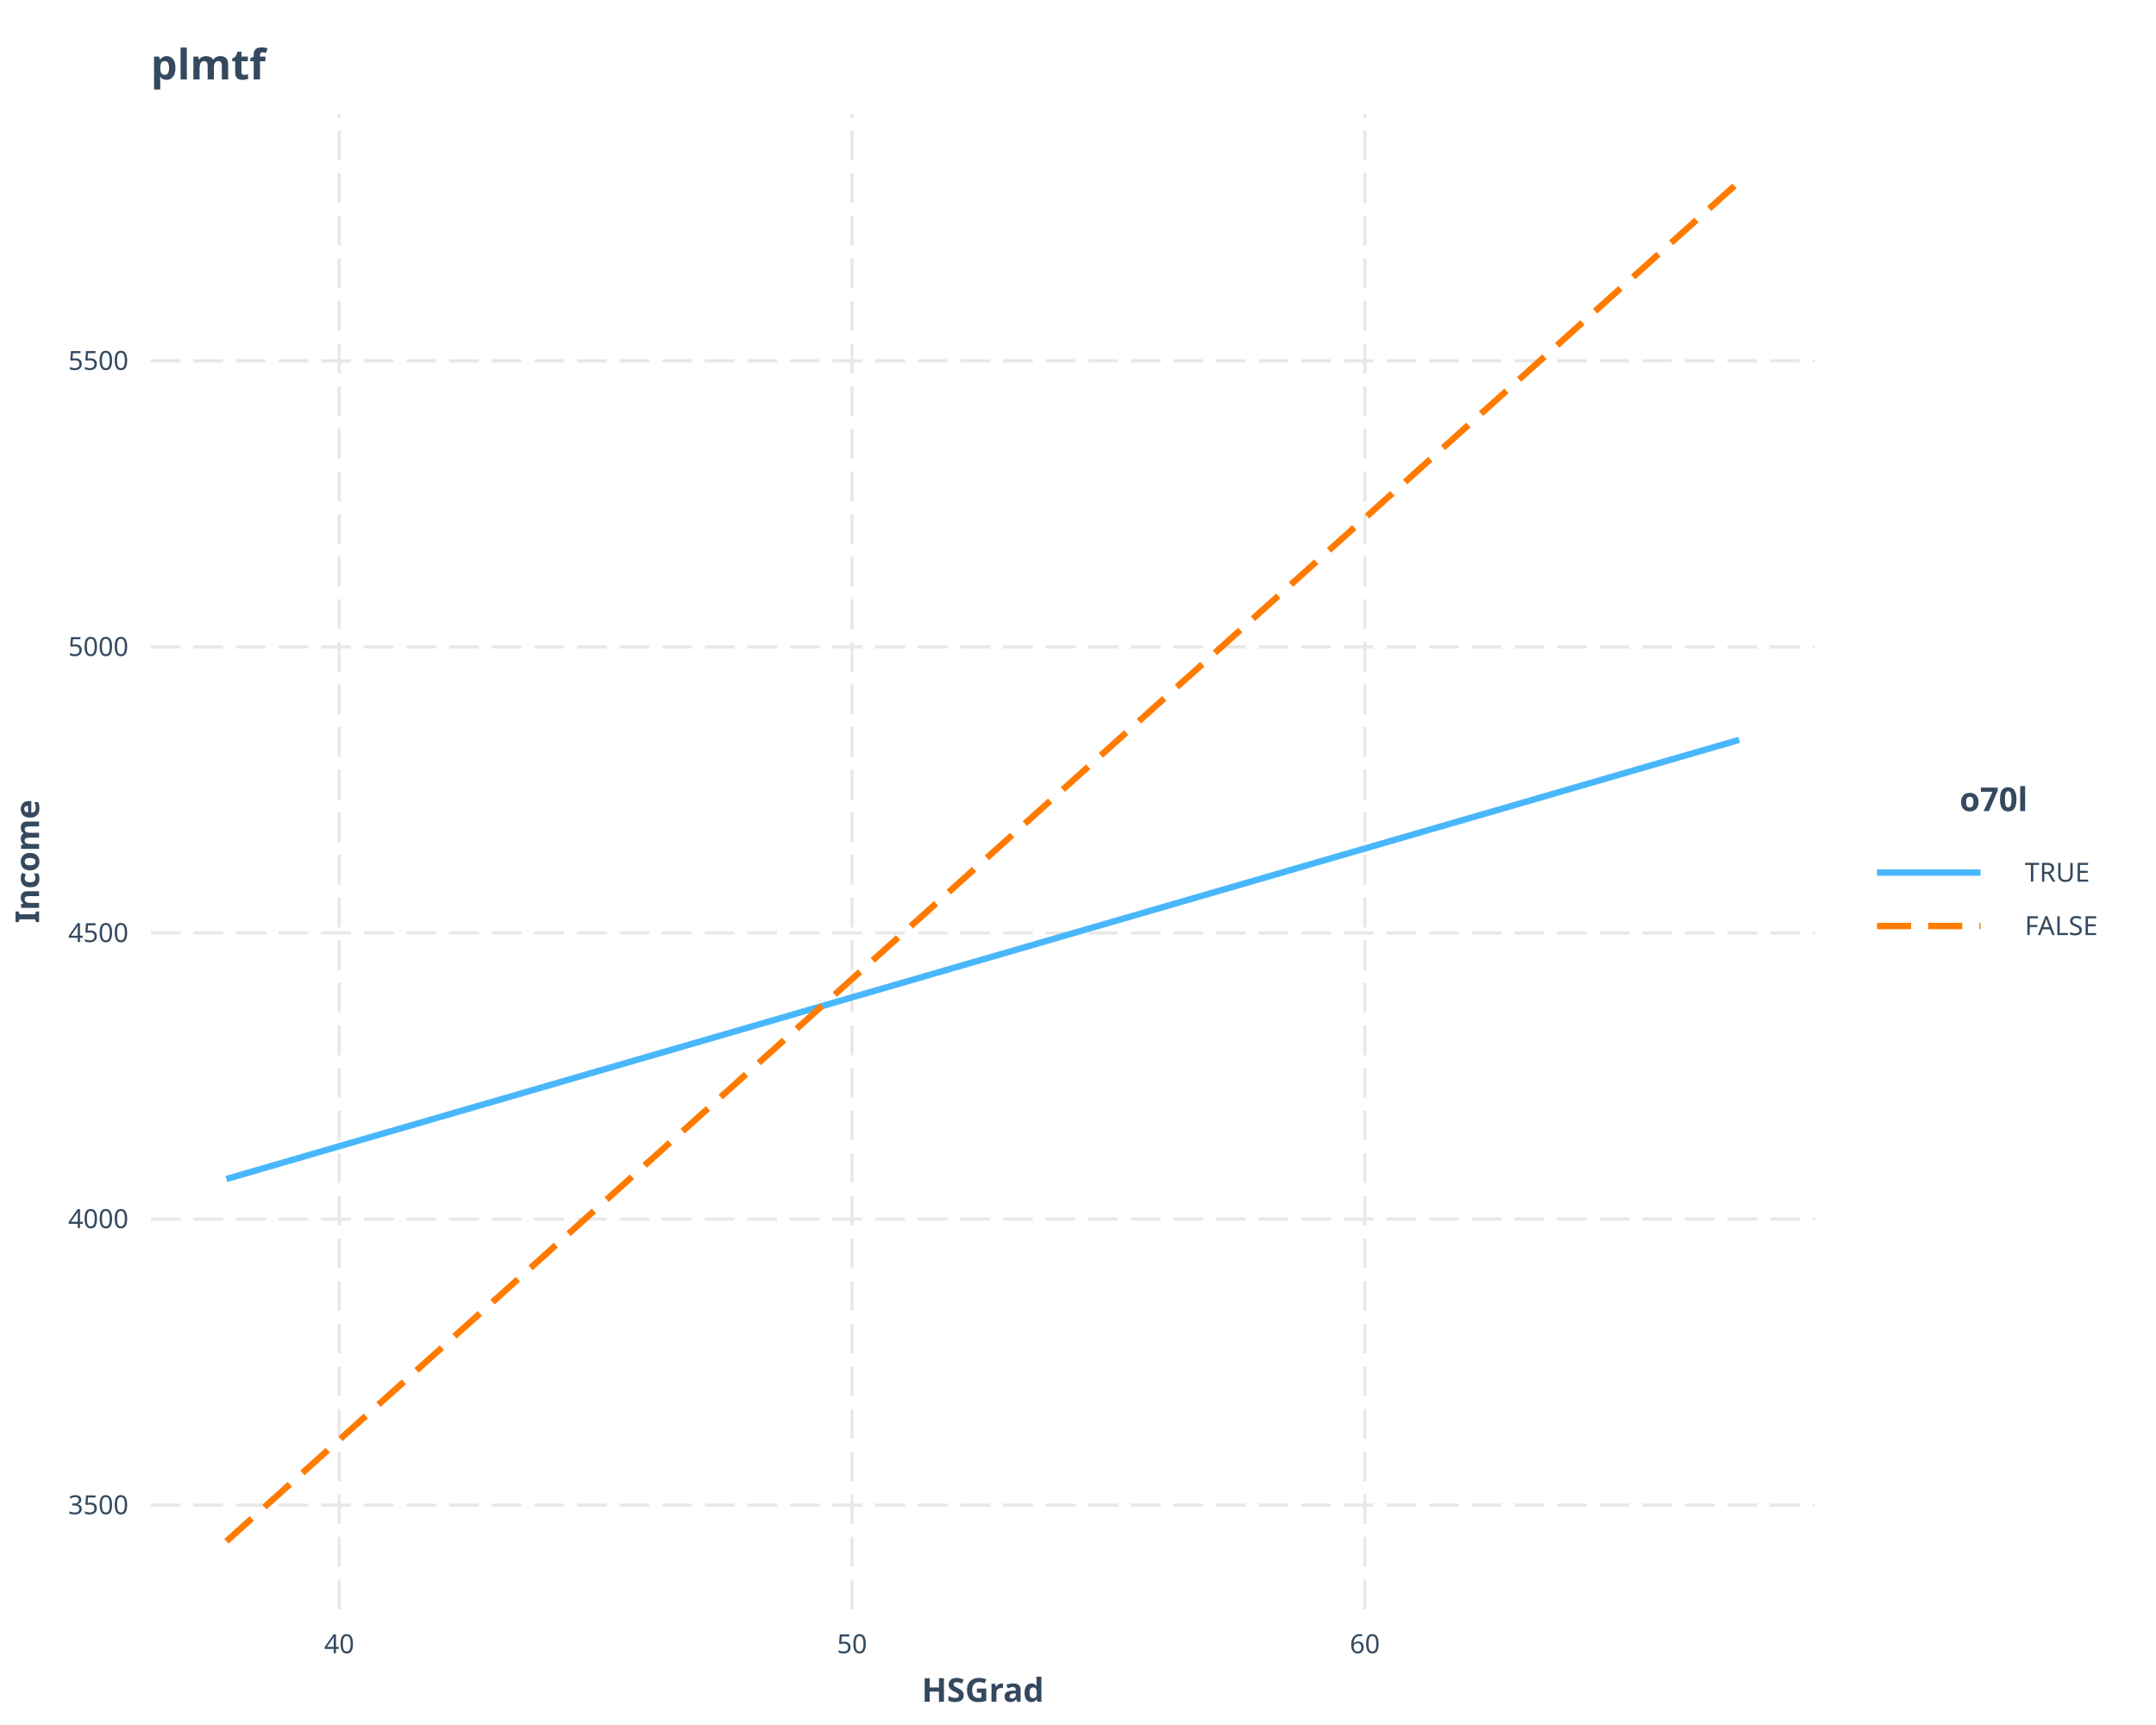
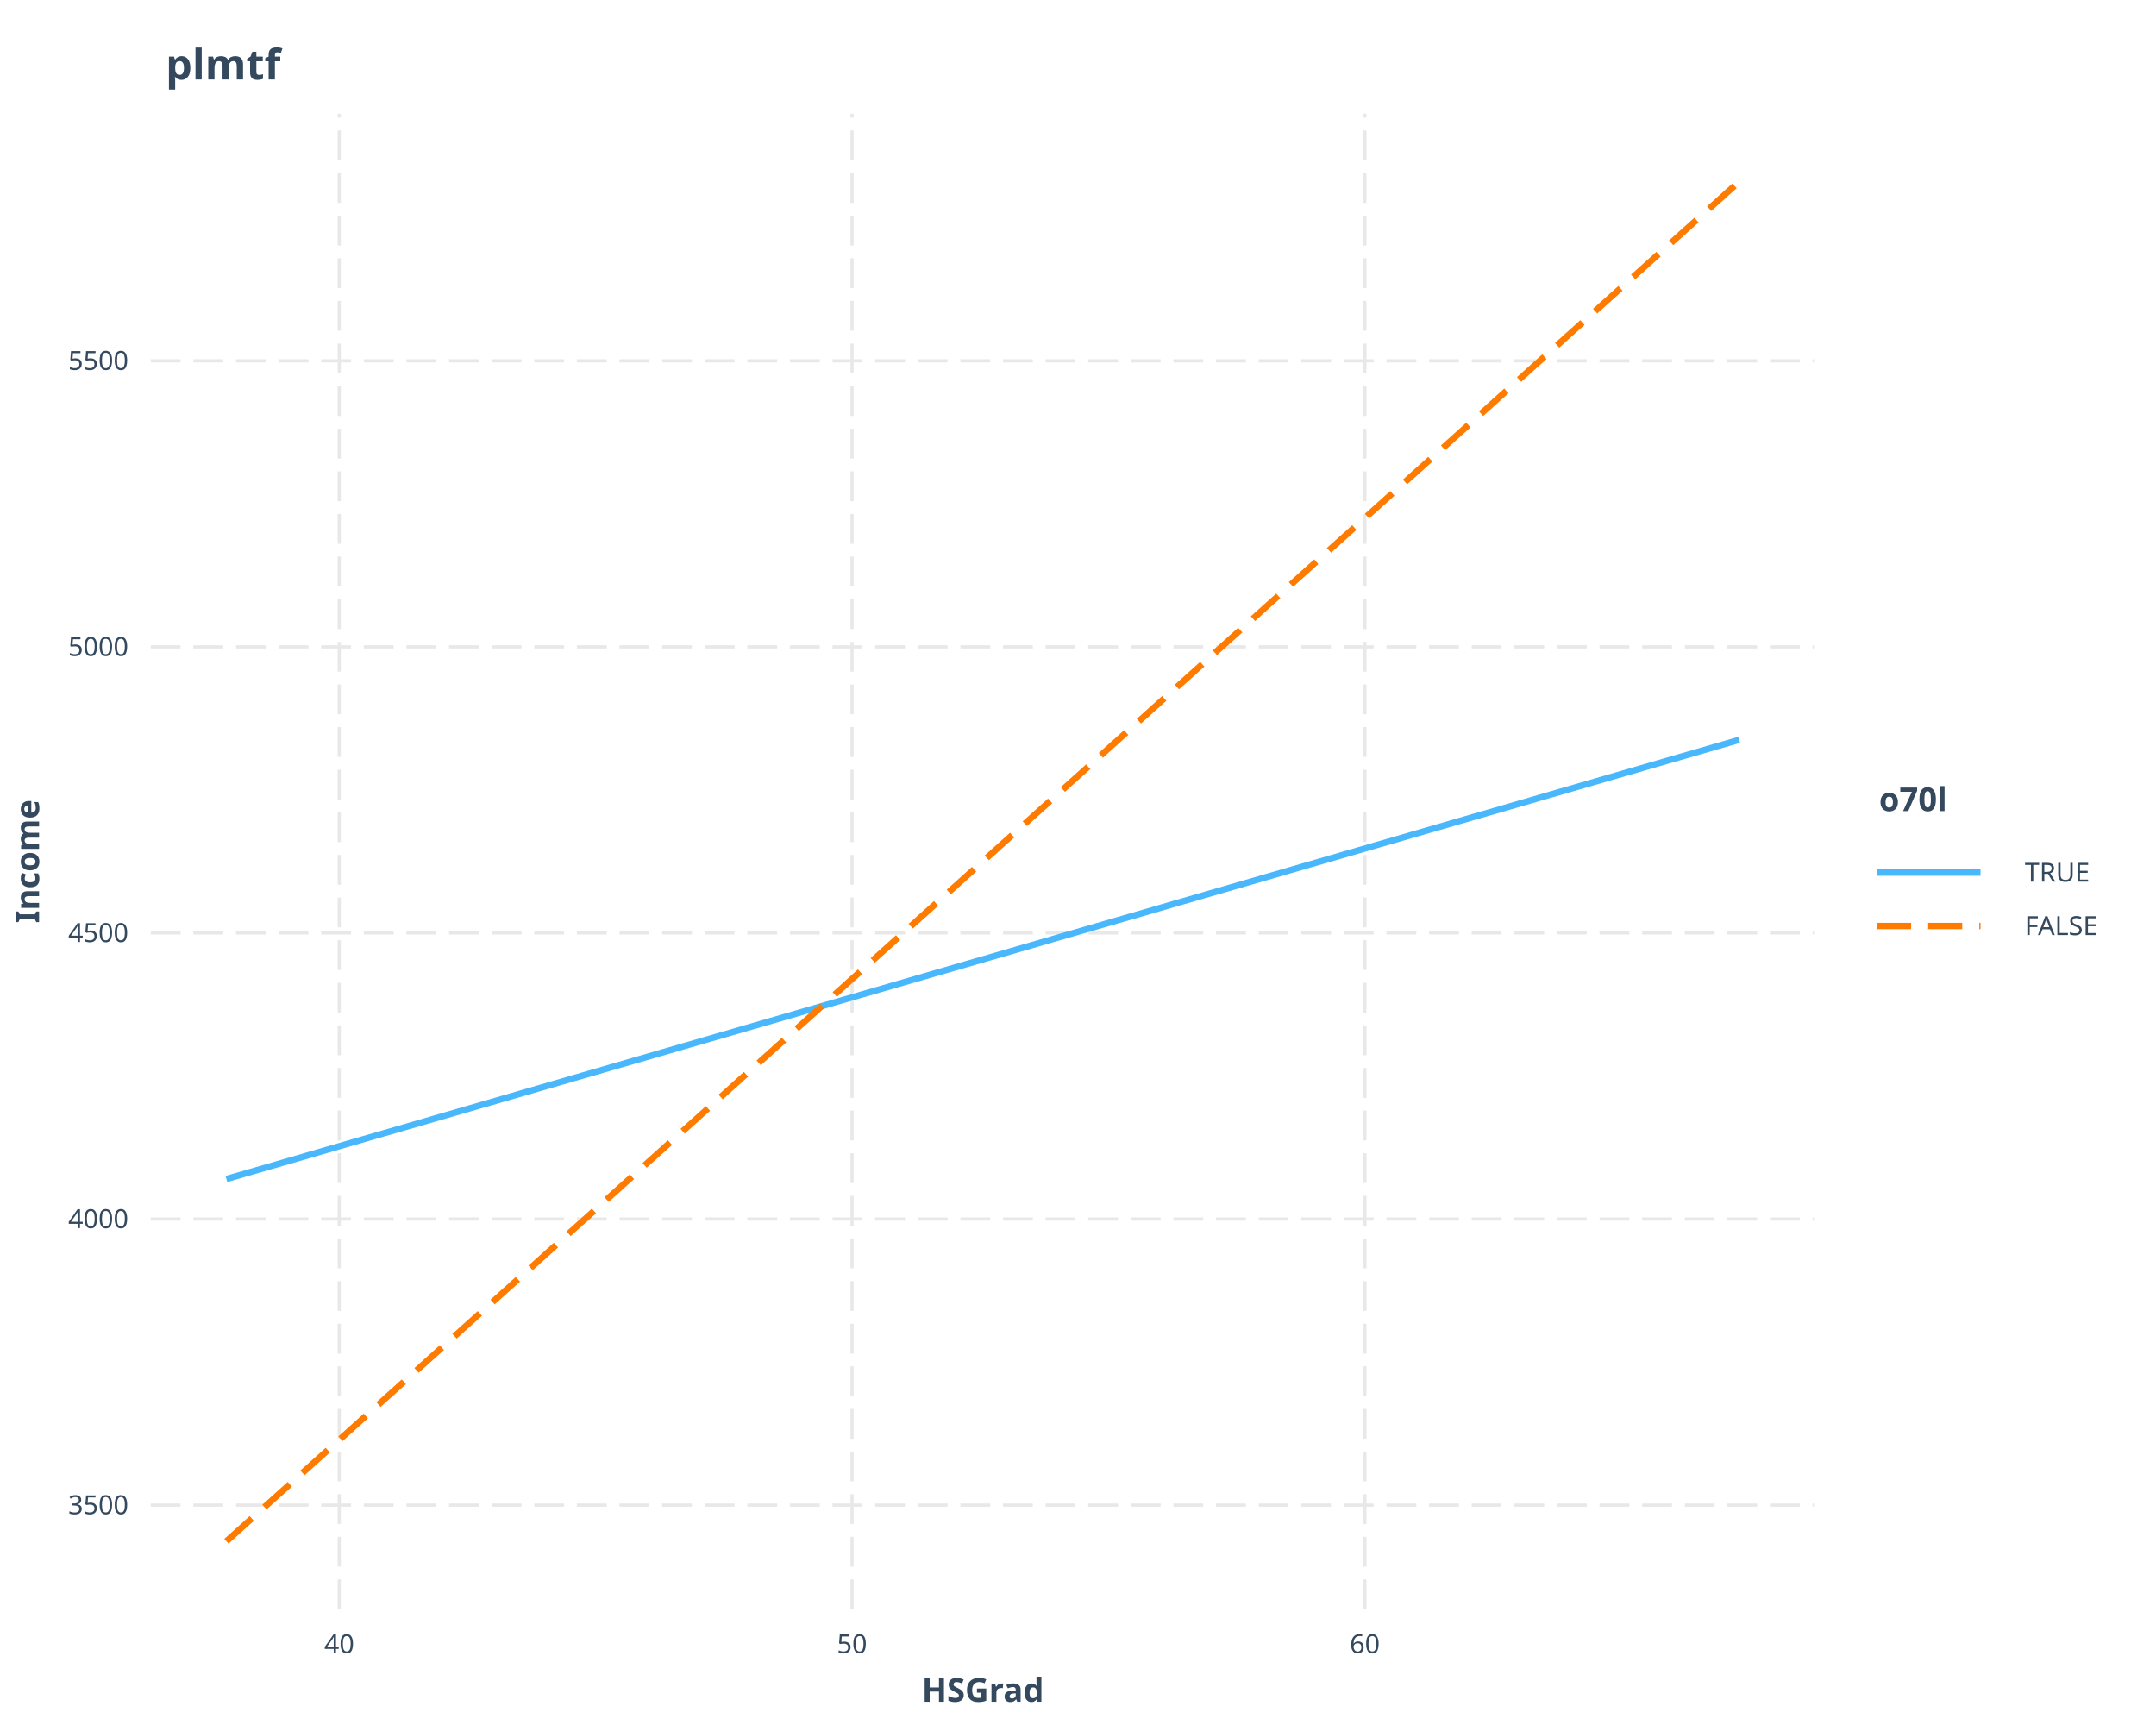
<svg xmlns="http://www.w3.org/2000/svg" class="svglite" data-engine-version="2.0" width="720.00pt" height="576.00pt" viewBox="0 0 720.00 576.00">
  <defs>
    <style type="text/css">
    .svglite line, .svglite polyline, .svglite polygon, .svglite path, .svglite rect, .svglite circle {
      fill: none;
      stroke: #000000;
      stroke-linecap: round;
      stroke-linejoin: round;
      stroke-miterlimit: 10.00;
    }
  </style>
  </defs>
  <rect width="100%" height="100%" style="stroke: none; fill: #FFFFFF;" />
  <defs>
    <clipPath id="cpMC4wMHw3MjAuMDB8MC4wMHw1NzYuMDA=">
      <rect x="0.00" y="0.00" width="720.00" height="576.00" />
    </clipPath>
  </defs>
  <g clip-path="url(#cpMC4wMHw3MjAuMDB8MC4wMHw1NzYuMDA=)">
    <rect x="0.00" y="0.00" width="720.00" height="576.00" style="stroke-width: 1.07; stroke: #FFFFFF; fill: #FFFFFF;" />
  </g>
  <defs>
    <clipPath id="cpNTAuMzV8NjA2LjA4fDM3Ljk1fDUzNy4zNA==">
      <rect x="50.35" y="37.95" width="555.72" height="499.40" />
    </clipPath>
  </defs>
  <g clip-path="url(#cpNTAuMzV8NjA2LjA4fDM3Ljk1fDUzNy4zNA==)">
    <rect x="50.35" y="37.95" width="555.72" height="499.40" style="stroke-width: 0.00; stroke: #FFFFFF; fill: #FFFFFF;" />
    <polyline points="50.35,502.58 606.08,502.58 " style="stroke-width: 1.07; stroke: #E8E8E8; stroke-dasharray: 9.96,4.27; stroke-linecap: butt;" />
    <polyline points="50.35,407.05 606.08,407.05 " style="stroke-width: 1.07; stroke: #E8E8E8; stroke-dasharray: 9.96,4.27; stroke-linecap: butt;" />
    <polyline points="50.35,311.53 606.08,311.53 " style="stroke-width: 1.07; stroke: #E8E8E8; stroke-dasharray: 9.96,4.27; stroke-linecap: butt;" />
    <polyline points="50.35,216.00 606.08,216.00 " style="stroke-width: 1.07; stroke: #E8E8E8; stroke-dasharray: 9.96,4.27; stroke-linecap: butt;" />
    <polyline points="50.35,120.48 606.08,120.48 " style="stroke-width: 1.07; stroke: #E8E8E8; stroke-dasharray: 9.96,4.27; stroke-linecap: butt;" />
    <polyline points="113.29,537.34 113.29,37.95 " style="stroke-width: 1.07; stroke: #E8E8E8; stroke-dasharray: 9.96,4.27; stroke-linecap: butt;" />
    <polyline points="284.55,537.34 284.55,37.95 " style="stroke-width: 1.07; stroke: #E8E8E8; stroke-dasharray: 9.96,4.27; stroke-linecap: butt;" />
    <polyline points="455.80,537.34 455.80,37.95 " style="stroke-width: 1.07; stroke: #E8E8E8; stroke-dasharray: 9.96,4.27; stroke-linecap: butt;" />
    <polyline points="75.61,393.68 80.72,392.20 85.82,390.72 90.92,389.24 96.03,387.76 101.13,386.28 106.23,384.79 111.34,383.31 116.44,381.83 121.54,380.35 126.64,378.87 131.75,377.39 136.85,375.91 141.95,374.43 147.06,372.94 152.16,371.46 157.26,369.98 162.37,368.50 167.47,367.02 172.57,365.54 177.67,364.06 182.78,362.58 187.88,361.09 192.98,359.61 198.09,358.13 203.19,356.65 208.29,355.17 213.40,353.69 218.50,352.21 223.60,350.73 228.71,349.24 233.81,347.76 238.91,346.28 244.01,344.80 249.12,343.32 254.22,341.84 259.32,340.36 264.43,338.88 269.53,337.39 274.63,335.91 279.74,334.43 284.84,332.95 289.94,331.47 295.05,329.99 300.15,328.51 305.25,327.03 310.35,325.54 315.46,324.06 320.56,322.58 325.66,321.10 330.77,319.62 335.87,318.14 340.97,316.66 346.08,315.18 351.18,313.69 356.28,312.21 361.39,310.73 366.49,309.25 371.59,307.77 376.69,306.29 381.80,304.81 386.90,303.33 392.00,301.84 397.11,300.36 402.21,298.88 407.31,297.40 412.42,295.92 417.52,294.44 422.62,292.96 427.72,291.48 432.83,289.99 437.93,288.51 443.03,287.03 448.14,285.55 453.24,284.07 458.34,282.59 463.45,281.11 468.55,279.63 473.65,278.14 478.76,276.66 483.86,275.18 488.96,273.70 494.06,272.22 499.17,270.74 504.27,269.26 509.37,267.78 514.48,266.29 519.58,264.81 524.68,263.33 529.79,261.85 534.89,260.37 539.99,258.89 545.10,257.41 550.20,255.92 555.30,254.44 560.40,252.96 565.51,251.48 570.61,250.00 575.71,248.52 580.82,247.04 " style="stroke-width: 2.13; stroke: #49B7FC; stroke-linecap: butt;" />
    <polyline points="75.61,514.64 80.72,510.06 85.82,505.47 90.92,500.88 96.03,496.30 101.13,491.71 106.23,487.13 111.34,482.54 116.44,477.96 121.54,473.37 126.64,468.78 131.75,464.20 136.85,459.61 141.95,455.03 147.06,450.44 152.16,445.85 157.26,441.27 162.37,436.68 167.47,432.10 172.57,427.51 177.67,422.93 182.78,418.34 187.88,413.75 192.98,409.17 198.09,404.58 203.19,400.00 208.29,395.41 213.40,390.82 218.50,386.24 223.60,381.65 228.71,377.07 233.81,372.48 238.91,367.90 244.01,363.31 249.12,358.72 254.22,354.14 259.32,349.55 264.43,344.97 269.53,340.38 274.63,335.79 279.74,331.21 284.84,326.62 289.94,322.04 295.05,317.45 300.15,312.87 305.25,308.28 310.35,303.69 315.46,299.11 320.56,294.52 325.66,289.94 330.77,285.35 335.87,280.77 340.97,276.18 346.08,271.59 351.18,267.01 356.28,262.42 361.39,257.84 366.49,253.25 371.59,248.66 376.69,244.08 381.80,239.49 386.90,234.91 392.00,230.32 397.11,225.74 402.21,221.15 407.31,216.56 412.42,211.98 417.52,207.39 422.62,202.81 427.72,198.22 432.83,193.63 437.93,189.05 443.03,184.46 448.14,179.88 453.24,175.29 458.34,170.71 463.45,166.12 468.55,161.53 473.65,156.95 478.76,152.36 483.86,147.78 488.96,143.19 494.06,138.60 499.17,134.02 504.27,129.43 509.37,124.85 514.48,120.26 519.58,115.68 524.68,111.09 529.79,106.50 534.89,101.92 539.99,97.33 545.10,92.75 550.20,88.16 555.30,83.57 560.40,78.99 565.51,74.40 570.61,69.82 575.71,65.23 580.82,60.65 " style="stroke-width: 2.13; stroke: #FF7B00; stroke-dasharray: 11.38,5.69,11.38,5.69; stroke-linecap: butt;" />
  </g>
  <g clip-path="url(#cpMC4wMHw3MjAuMDB8MC4wMHw1NzYuMDA=)">
    <text x="32.84" y="505.61" text-anchor="middle" style="font-size: 8.80px; fill: #34495E; font-family: sans;" textLength="19.58px" lengthAdjust="spacingAndGlyphs">3500</text>
    <text x="32.84" y="410.08" text-anchor="middle" style="font-size: 8.80px; fill: #34495E; font-family: sans;" textLength="19.58px" lengthAdjust="spacingAndGlyphs">4000</text>
    <text x="32.84" y="314.56" text-anchor="middle" style="font-size: 8.80px; fill: #34495E; font-family: sans;" textLength="19.58px" lengthAdjust="spacingAndGlyphs">4500</text>
    <text x="32.84" y="219.03" text-anchor="middle" style="font-size: 8.80px; fill: #34495E; font-family: sans;" textLength="19.58px" lengthAdjust="spacingAndGlyphs">5000</text>
    <text x="32.84" y="123.51" text-anchor="middle" style="font-size: 8.80px; fill: #34495E; font-family: sans;" textLength="19.58px" lengthAdjust="spacingAndGlyphs">5500</text>
    <text x="113.29" y="552.03" text-anchor="middle" style="font-size: 8.80px; fill: #34495E; font-family: sans;" textLength="9.79px" lengthAdjust="spacingAndGlyphs">40</text>
    <text x="284.55" y="552.03" text-anchor="middle" style="font-size: 8.80px; fill: #34495E; font-family: sans;" textLength="9.79px" lengthAdjust="spacingAndGlyphs">50</text>
    <text x="455.80" y="552.03" text-anchor="middle" style="font-size: 8.80px; fill: #34495E; font-family: sans;" textLength="9.79px" lengthAdjust="spacingAndGlyphs">60</text>
    <text x="328.22" y="568.24" text-anchor="middle" style="font-size: 11.00px; font-weight: bold; fill: #34495E; font-family: sans;" textLength="39.75px" lengthAdjust="spacingAndGlyphs">HSGrad</text>
    <text transform="translate(13.05,287.64) rotate(-90)" text-anchor="middle" style="font-size: 11.00px; font-weight: bold; fill: #34495E; font-family: sans;" textLength="36.08px" lengthAdjust="spacingAndGlyphs">Income</text>
-     <text x="665.78" y="270.84" text-anchor="middle" style="font-size: 11.00px; font-weight: bold; fill: #34495E; font-family: sans;" textLength="20.80px" lengthAdjust="spacingAndGlyphs">o70l</text>
-     <rect x="622.52" y="282.45" width="43.20" height="17.85" style="stroke-width: 1.07; stroke: #FFFFFF; fill: #FFFFFF;" />
+     <text x="627.50" y="270.84" style="font-size: 11.00px; font-weight: bold; fill: #34495E; font-family: sans;" textLength="20.80px" lengthAdjust="spacingAndGlyphs">o70l</text>
+     <rect x="622.52" y="282.45" width="43.20" height="17.85" style="stroke-width: 0.00; stroke: #FFFFFF; fill: #FFFFFF;" />
    <line x1="626.84" y1="291.37" x2="661.40" y2="291.37" style="stroke-width: 2.13; stroke: #49B7FC; stroke-linecap: butt;" />
-     <rect x="622.52" y="300.29" width="43.20" height="17.85" style="stroke-width: 1.07; stroke: #FFFFFF; fill: #FFFFFF;" />
+     <rect x="622.52" y="300.29" width="43.20" height="17.85" style="stroke-width: 0.00; stroke: #FFFFFF; fill: #FFFFFF;" />
    <line x1="626.84" y1="309.21" x2="661.40" y2="309.21" style="stroke-width: 2.13; stroke: #FF7B00; stroke-dasharray: 11.38,5.69,11.38,5.69; stroke-linecap: butt;" />
    <text x="676.18" y="294.40" style="font-size: 8.80px; fill: #34495E; font-family: sans;" textLength="23.96px" lengthAdjust="spacingAndGlyphs">TRUE</text>
    <text x="676.18" y="312.24" style="font-size: 8.80px; fill: #34495E; font-family: sans;" textLength="27.88px" lengthAdjust="spacingAndGlyphs">FALSE</text>
-     <text x="50.35" y="26.53" style="font-size: 14.00px; font-weight: bold; fill: #34495E; font-family: sans;" textLength="30.34px" lengthAdjust="spacingAndGlyphs">plmtf</text>
+     <text x="55.33" y="26.53" style="font-size: 14.00px; font-weight: bold; fill: #34495E; font-family: sans;" textLength="30.34px" lengthAdjust="spacingAndGlyphs">plmtf</text>
  </g>
</svg>
